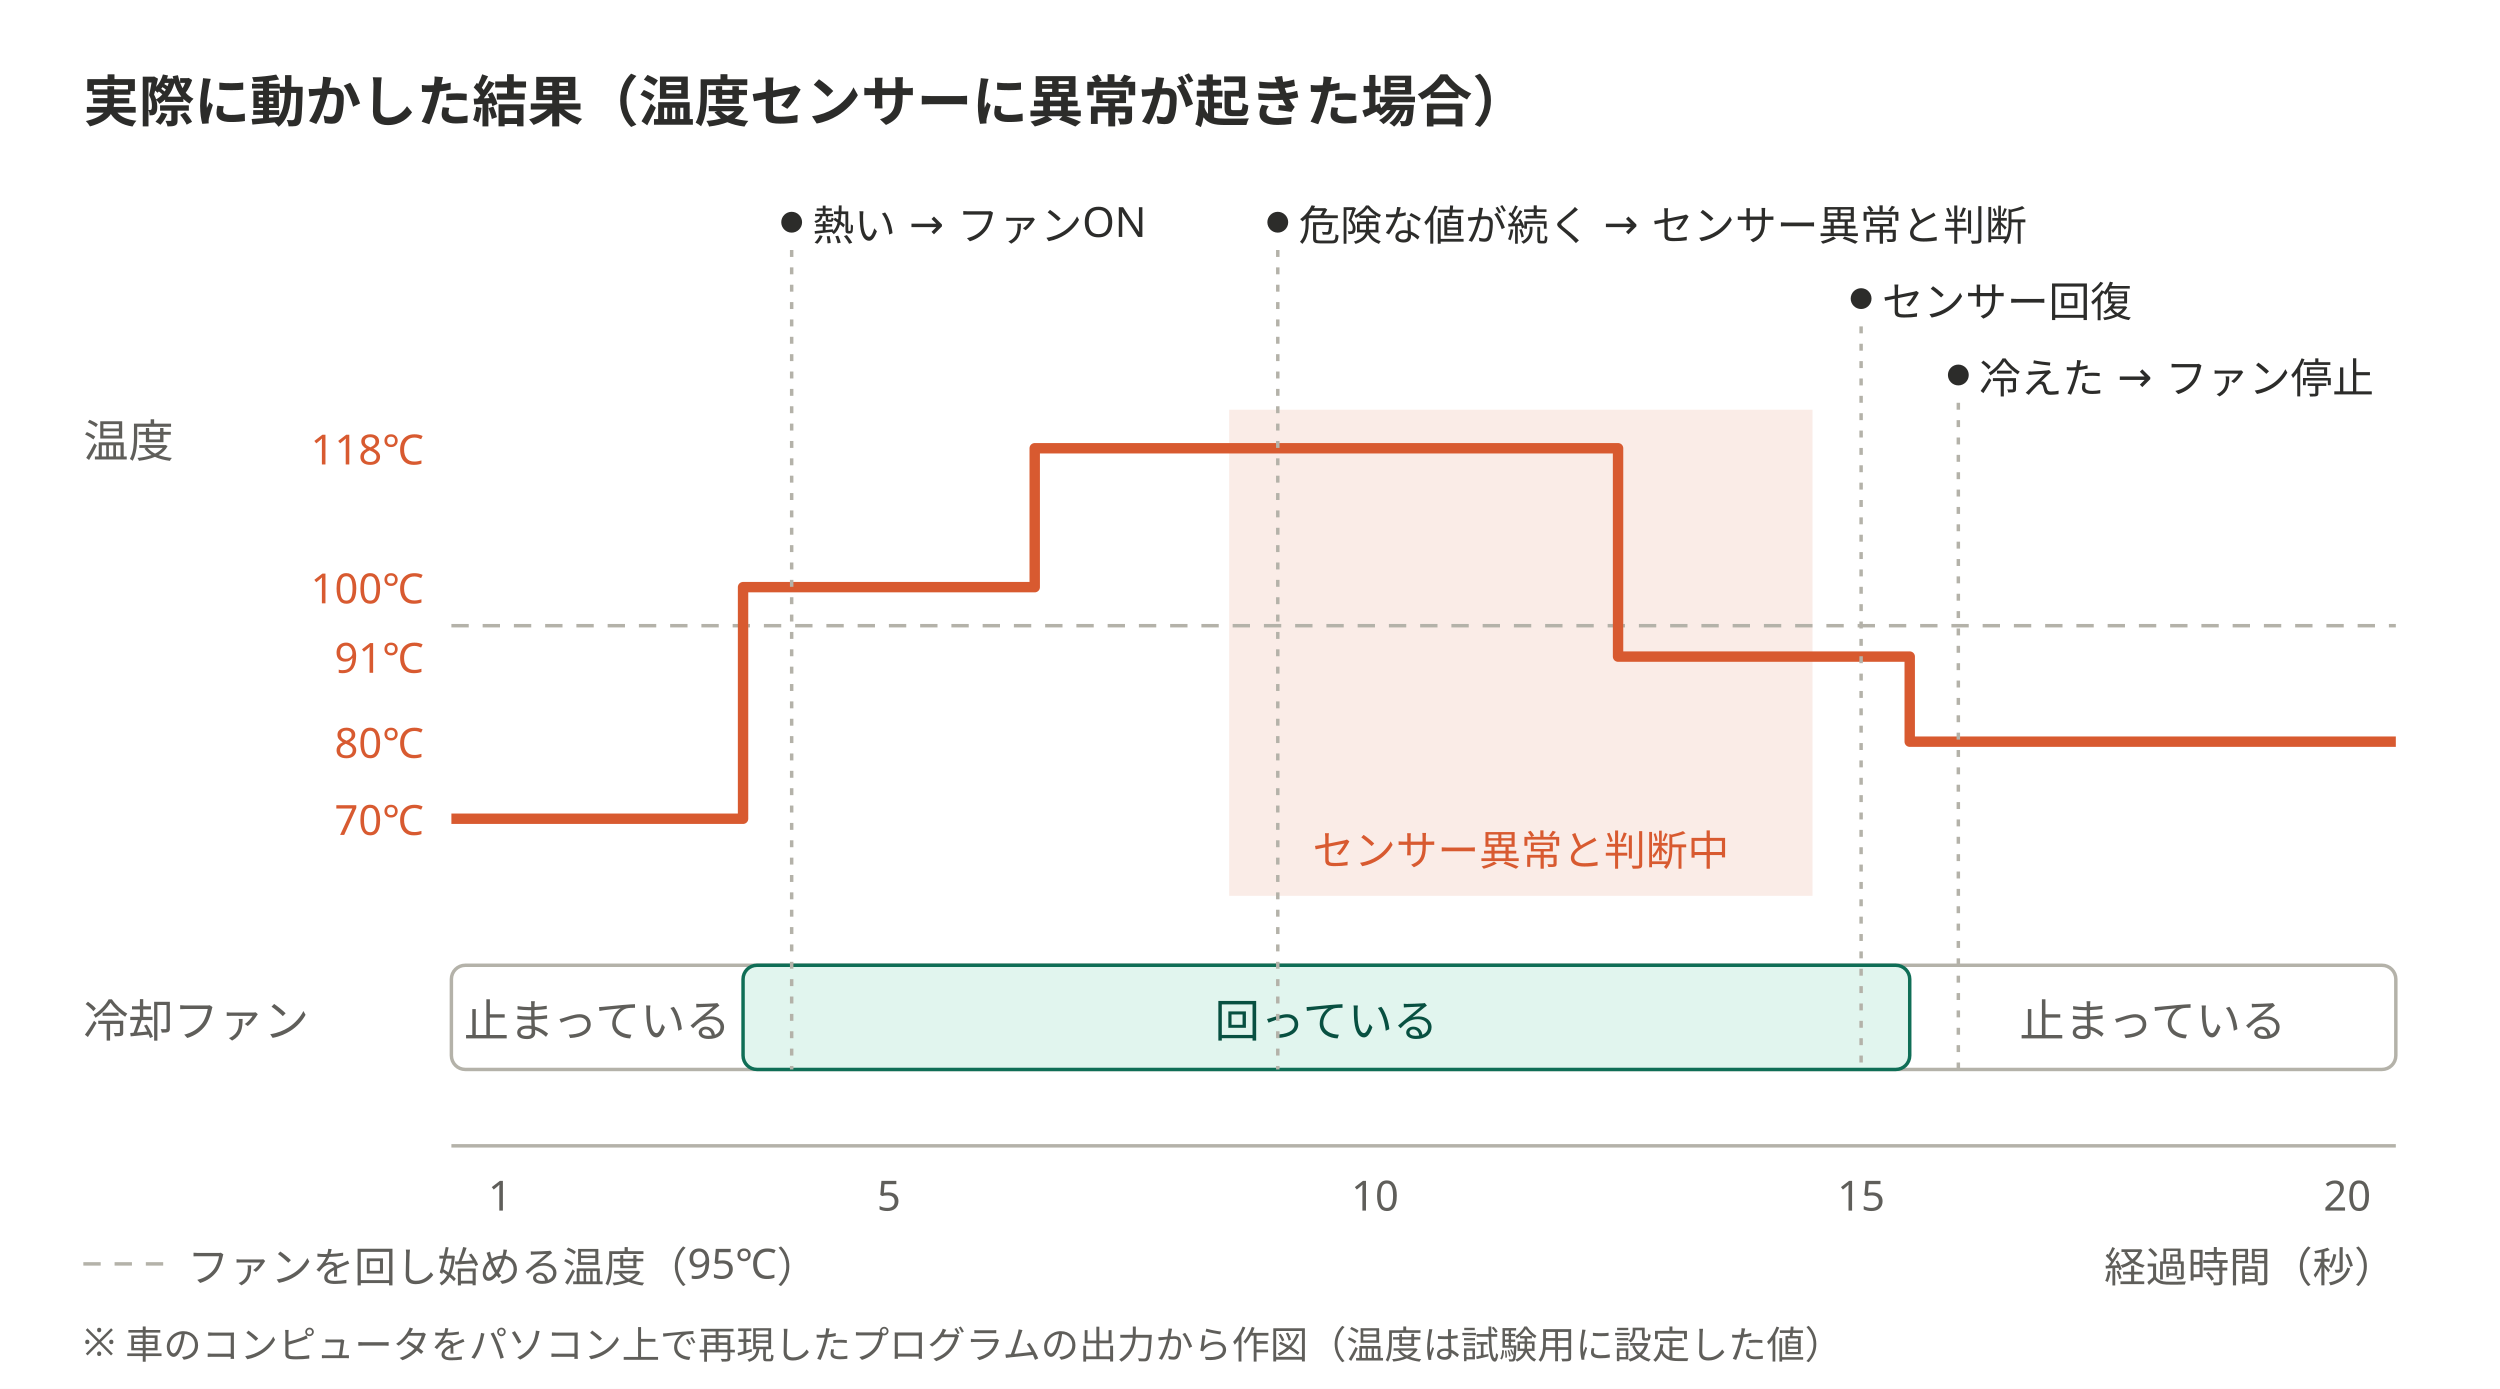
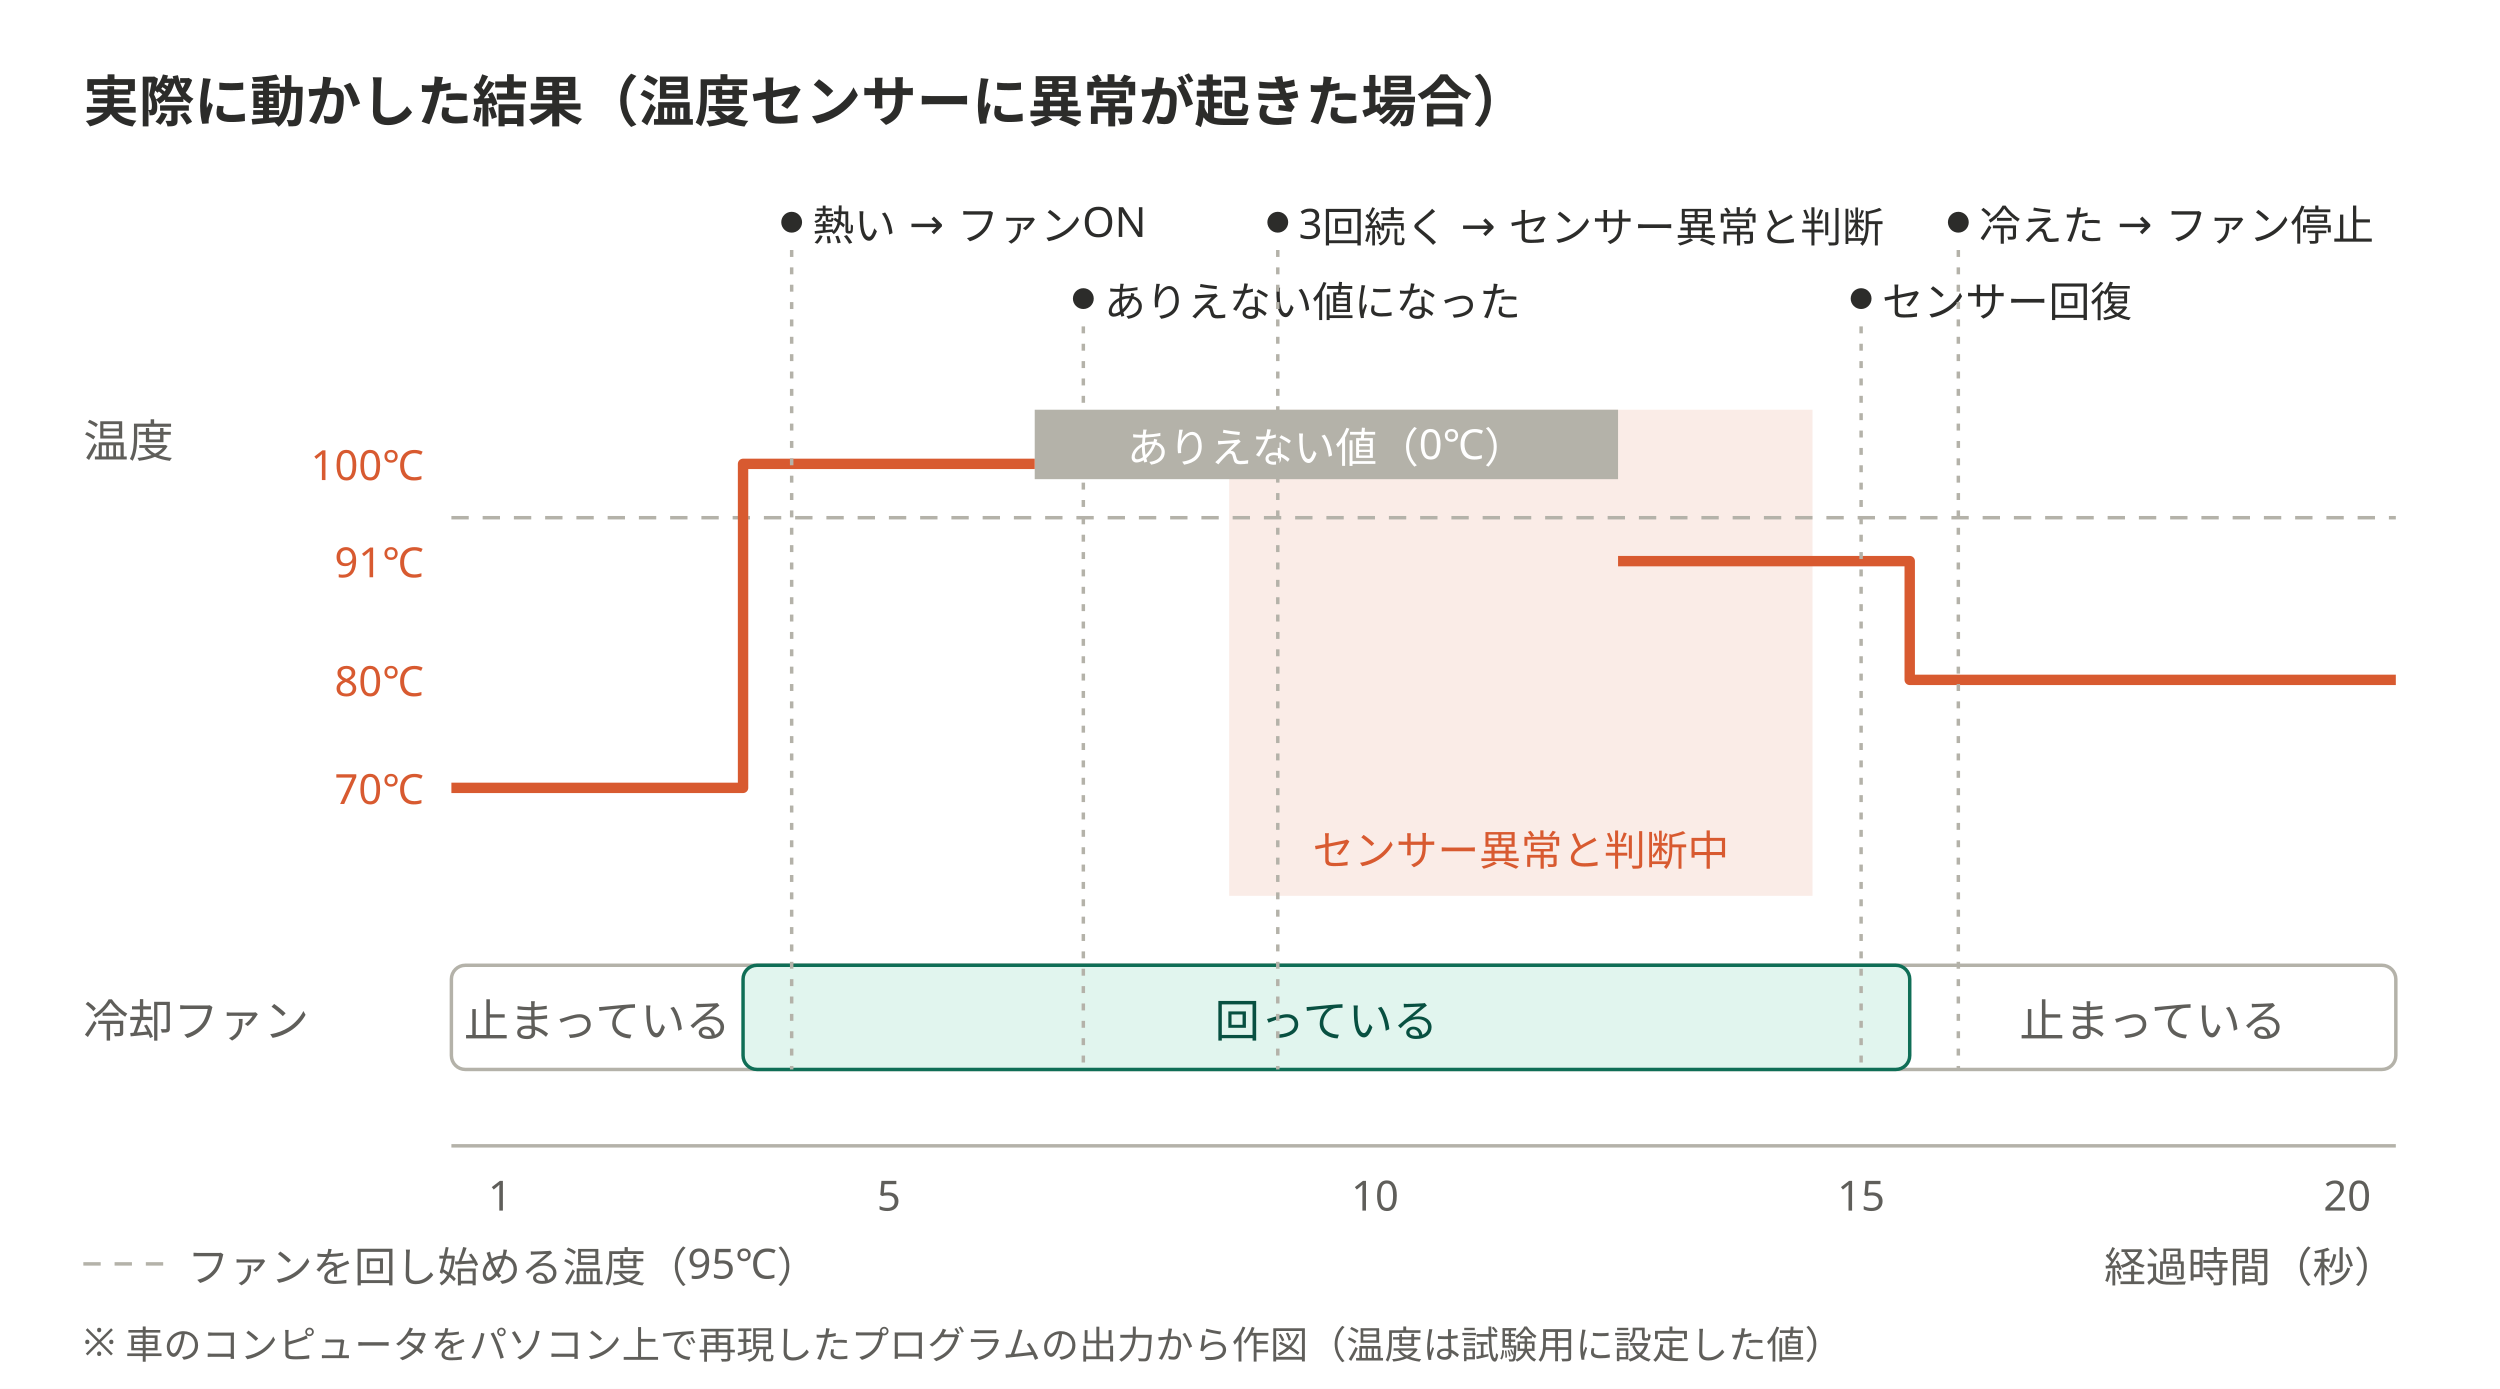
<svg xmlns="http://www.w3.org/2000/svg" width="720" height="400" viewBox="0 0 720 400" font-family="'Hiragino Sans','Yu Gothic','Meiryo','Noto Sans JP',sans-serif">
  <rect width="720" height="400" fill="#FFFFFF" />
  <text x="24.0" y="28.0" font-size="16" fill="#2C2C2A" text-anchor="start" font-weight="bold" dominant-baseline="central">実際に動かした結果（温度センサーに異常が起きた場合）</text>
  <rect x="354.0" y="118" width="168.0" height="140" fill="#FAECE7" />
  <text x="438.0" y="244.0" font-size="12" fill="#D85A30" text-anchor="middle" font-weight="normal" dominant-baseline="central">センサー異常と判断中</text>
-   <line x1="130" y1="180.2" x2="690" y2="180.2" stroke="#B4B2A9" stroke-width="1" stroke-dasharray="5 4" />
+   <rect x="298.0" y="118" width="168.0" height="20" fill="#B4B2A9" />
+   <text x="382.0" y="128.0" font-size="12" fill="#FFFFFF" text-anchor="middle" font-weight="normal" dominant-baseline="central">ありえない値（0℃）</text>
+   <line x1="130" y1="149.1" x2="690" y2="149.1" stroke="#B4B2A9" stroke-width="1" stroke-dasharray="5 4" />
  <text x="24.0" y="126.0" font-size="13" fill="#5F5E5A" text-anchor="start" font-weight="normal" dominant-baseline="central">温度</text>
-   <polyline points="130.0,235.8 158.0,235.8 158.0,235.8 186.0,235.8 186.0,235.8 214.0,235.8 214.0,169.1 242.0,169.1 242.0,169.1 270.0,169.1 270.0,169.1 298.0,169.1 298.0,129.1 326.0,129.1 326.0,129.1 354.0,129.1 354.0,129.1 382.0,129.1 382.0,129.1 410.0,129.1 410.0,129.1 438.0,129.1 438.0,129.1 466.0,129.1 466.0,189.1 494.0,189.1 494.0,189.1 522.0,189.1 522.0,189.1 550.0,189.1 550.0,213.6 578.0,213.6 578.0,213.6 606.0,213.6 606.0,213.6 634.0,213.6 634.0,213.6 662.0,213.6 662.0,213.6 690.0,213.6" fill="none" stroke="#D85A30" stroke-width="3" stroke-linejoin="round" />
-   <text x="122.0" y="235.8" font-size="12" fill="#D85A30" text-anchor="end" font-weight="normal" dominant-baseline="central">70℃</text>
-   <text x="122.0" y="169.1" font-size="12" fill="#D85A30" text-anchor="end" font-weight="normal" dominant-baseline="central">100℃</text>
-   <text x="122.0" y="129.1" font-size="12" fill="#D85A30" text-anchor="end" font-weight="normal" dominant-baseline="central">118℃</text>
-   <text x="122.0" y="189.1" font-size="12" fill="#D85A30" text-anchor="end" font-weight="normal" dominant-baseline="central">91℃</text>
-   <text x="122.0" y="213.6" font-size="12" fill="#D85A30" text-anchor="end" font-weight="normal" dominant-baseline="central">80℃</text>
+   <polyline points="130.0,226.9 158.0,226.9 158.0,226.9 186.0,226.9 186.0,226.9 214.0,226.9 214.0,133.6 242.0,133.6 242.0,133.6 270.0,133.6 270.0,133.6 298.0,133.6" fill="none" stroke="#D85A30" stroke-width="3" stroke-linejoin="round" />
+   <polyline points="466.0,161.6 494.0,161.6 494.0,161.6 522.0,161.6 522.0,161.6 550.0,161.6 550.0,195.8 578.0,195.8 578.0,195.8 606.0,195.8 606.0,195.8 634.0,195.8 634.0,195.8 662.0,195.8 662.0,195.8 690.0,195.8" fill="none" stroke="#D85A30" stroke-width="3" stroke-linejoin="round" />
+   <text x="122.0" y="226.9" font-size="12" fill="#D85A30" text-anchor="end" font-weight="normal" dominant-baseline="central">70℃</text>
+   <text x="122.0" y="133.6" font-size="12" fill="#D85A30" text-anchor="end" font-weight="normal" dominant-baseline="central">100℃</text>
+   <text x="122.0" y="161.6" font-size="12" fill="#D85A30" text-anchor="end" font-weight="normal" dominant-baseline="central">91℃</text>
+   <text x="122.0" y="195.8" font-size="12" fill="#D85A30" text-anchor="end" font-weight="normal" dominant-baseline="central">80℃</text>
  <text x="24.0" y="293.0" font-size="13" fill="#5F5E5A" text-anchor="start" font-weight="normal" dominant-baseline="central">冷却ファン</text>
  <rect x="130" y="278" width="560" height="30" rx="4" fill="none" stroke="#B4B2A9" stroke-width="1" />
  <text x="172.0" y="293.0" font-size="13" fill="#5F5E5A" text-anchor="middle" font-weight="normal" dominant-baseline="central">止まっている</text>
  <rect x="214.0" y="278" width="336.0" height="30" rx="4" fill="#E1F5EE" stroke="#0F6E56" stroke-width="1" />
  <text x="382.0" y="293.0" font-size="13" fill="#085041" text-anchor="middle" font-weight="normal" dominant-baseline="central">回っている</text>
  <text x="620.0" y="293.0" font-size="13" fill="#5F5E5A" text-anchor="middle" font-weight="normal" dominant-baseline="central">止まっている</text>
  <line x1="228.0" y1="72.0" x2="228.0" y2="308.0" stroke="#B4B2A9" stroke-width="1" stroke-dasharray="2 3" />
  <circle cx="228.0" cy="64.0" r="3" fill="#2C2C2A" />
  <text x="234.0" y="64.0" font-size="12" fill="#2C2C2A" text-anchor="start" font-weight="normal" dominant-baseline="central">熱い → ファンON</text>
+   <line x1="312.0" y1="94.0" x2="312.0" y2="308.0" stroke="#B4B2A9" stroke-width="1" stroke-dasharray="2 3" />
+   <circle cx="312.0" cy="86.0" r="3" fill="#2C2C2A" />
+   <text x="318.0" y="86.0" font-size="12" fill="#2C2C2A" text-anchor="start" font-weight="normal" dominant-baseline="central">ありえない値になった</text>
  <line x1="368.0" y1="72.0" x2="368.0" y2="308.0" stroke="#B4B2A9" stroke-width="1" stroke-dasharray="2 3" />
  <circle cx="368.0" cy="64.0" r="3" fill="#2C2C2A" />
-   <text x="374.0" y="64.0" font-size="12" fill="#2C2C2A" text-anchor="start" font-weight="normal" dominant-baseline="central">危険な値が続く → センサー異常と判断</text>
+   <text x="374.0" y="64.0" font-size="12" fill="#2C2C2A" text-anchor="start" font-weight="normal" dominant-baseline="central">3回続く → センサー異常と判断</text>
  <line x1="536.0" y1="94.0" x2="536.0" y2="308.0" stroke="#B4B2A9" stroke-width="1" stroke-dasharray="2 3" />
  <circle cx="536.0" cy="86.0" r="3" fill="#2C2C2A" />
  <text x="542.0" y="86.0" font-size="12" fill="#2C2C2A" text-anchor="start" font-weight="normal" dominant-baseline="central">センサー回復</text>
-   <line x1="564.0" y1="116.0" x2="564.0" y2="308.0" stroke="#B4B2A9" stroke-width="1" stroke-dasharray="2 3" />
-   <circle cx="564.0" cy="108.0" r="3" fill="#2C2C2A" />
-   <text x="570.0" y="108.0" font-size="12" fill="#2C2C2A" text-anchor="start" font-weight="normal" dominant-baseline="central">冷えた → ファン停止</text>
+   <line x1="564.0" y1="72.0" x2="564.0" y2="308.0" stroke="#B4B2A9" stroke-width="1" stroke-dasharray="2 3" />
+   <circle cx="564.0" cy="64.0" r="3" fill="#2C2C2A" />
+   <text x="570.0" y="64.0" font-size="12" fill="#2C2C2A" text-anchor="start" font-weight="normal" dominant-baseline="central">冷えた → ファン停止</text>
  <line x1="130" y1="330" x2="690" y2="330" stroke="#B4B2A9" stroke-width="1" />
  <text x="144.0" y="344.0" font-size="12" fill="#5F5E5A" text-anchor="middle" font-weight="normal" dominant-baseline="central">1</text>
  <text x="256.0" y="344.0" font-size="12" fill="#5F5E5A" text-anchor="middle" font-weight="normal" dominant-baseline="central">5</text>
  <text x="396.0" y="344.0" font-size="12" fill="#5F5E5A" text-anchor="middle" font-weight="normal" dominant-baseline="central">10</text>
  <text x="536.0" y="344.0" font-size="12" fill="#5F5E5A" text-anchor="middle" font-weight="normal" dominant-baseline="central">15</text>
  <text x="676.0" y="344.0" font-size="12" fill="#5F5E5A" text-anchor="middle" font-weight="normal" dominant-baseline="central">20</text>
  <text x="690.0" y="364.0" font-size="12" fill="#5F5E5A" text-anchor="end" font-weight="normal" dominant-baseline="central">経過時間（秒）</text>
  <line x1="24" y1="364" x2="48" y2="364" stroke="#B4B2A9" stroke-width="1" stroke-dasharray="5 4" />
  <text x="54.0" y="364.0" font-size="12" fill="#5F5E5A" text-anchor="start" font-weight="normal" dominant-baseline="central">ファンを回し始める温度（95℃）</text>
  <text x="24.0" y="386.0" font-size="11" fill="#5F5E5A" text-anchor="start" font-weight="normal" dominant-baseline="central">※ 車のコンピュータをパソコン上で再現したプログラムの出力から作図（温度は試験用に設定した値）</text>
</svg>
